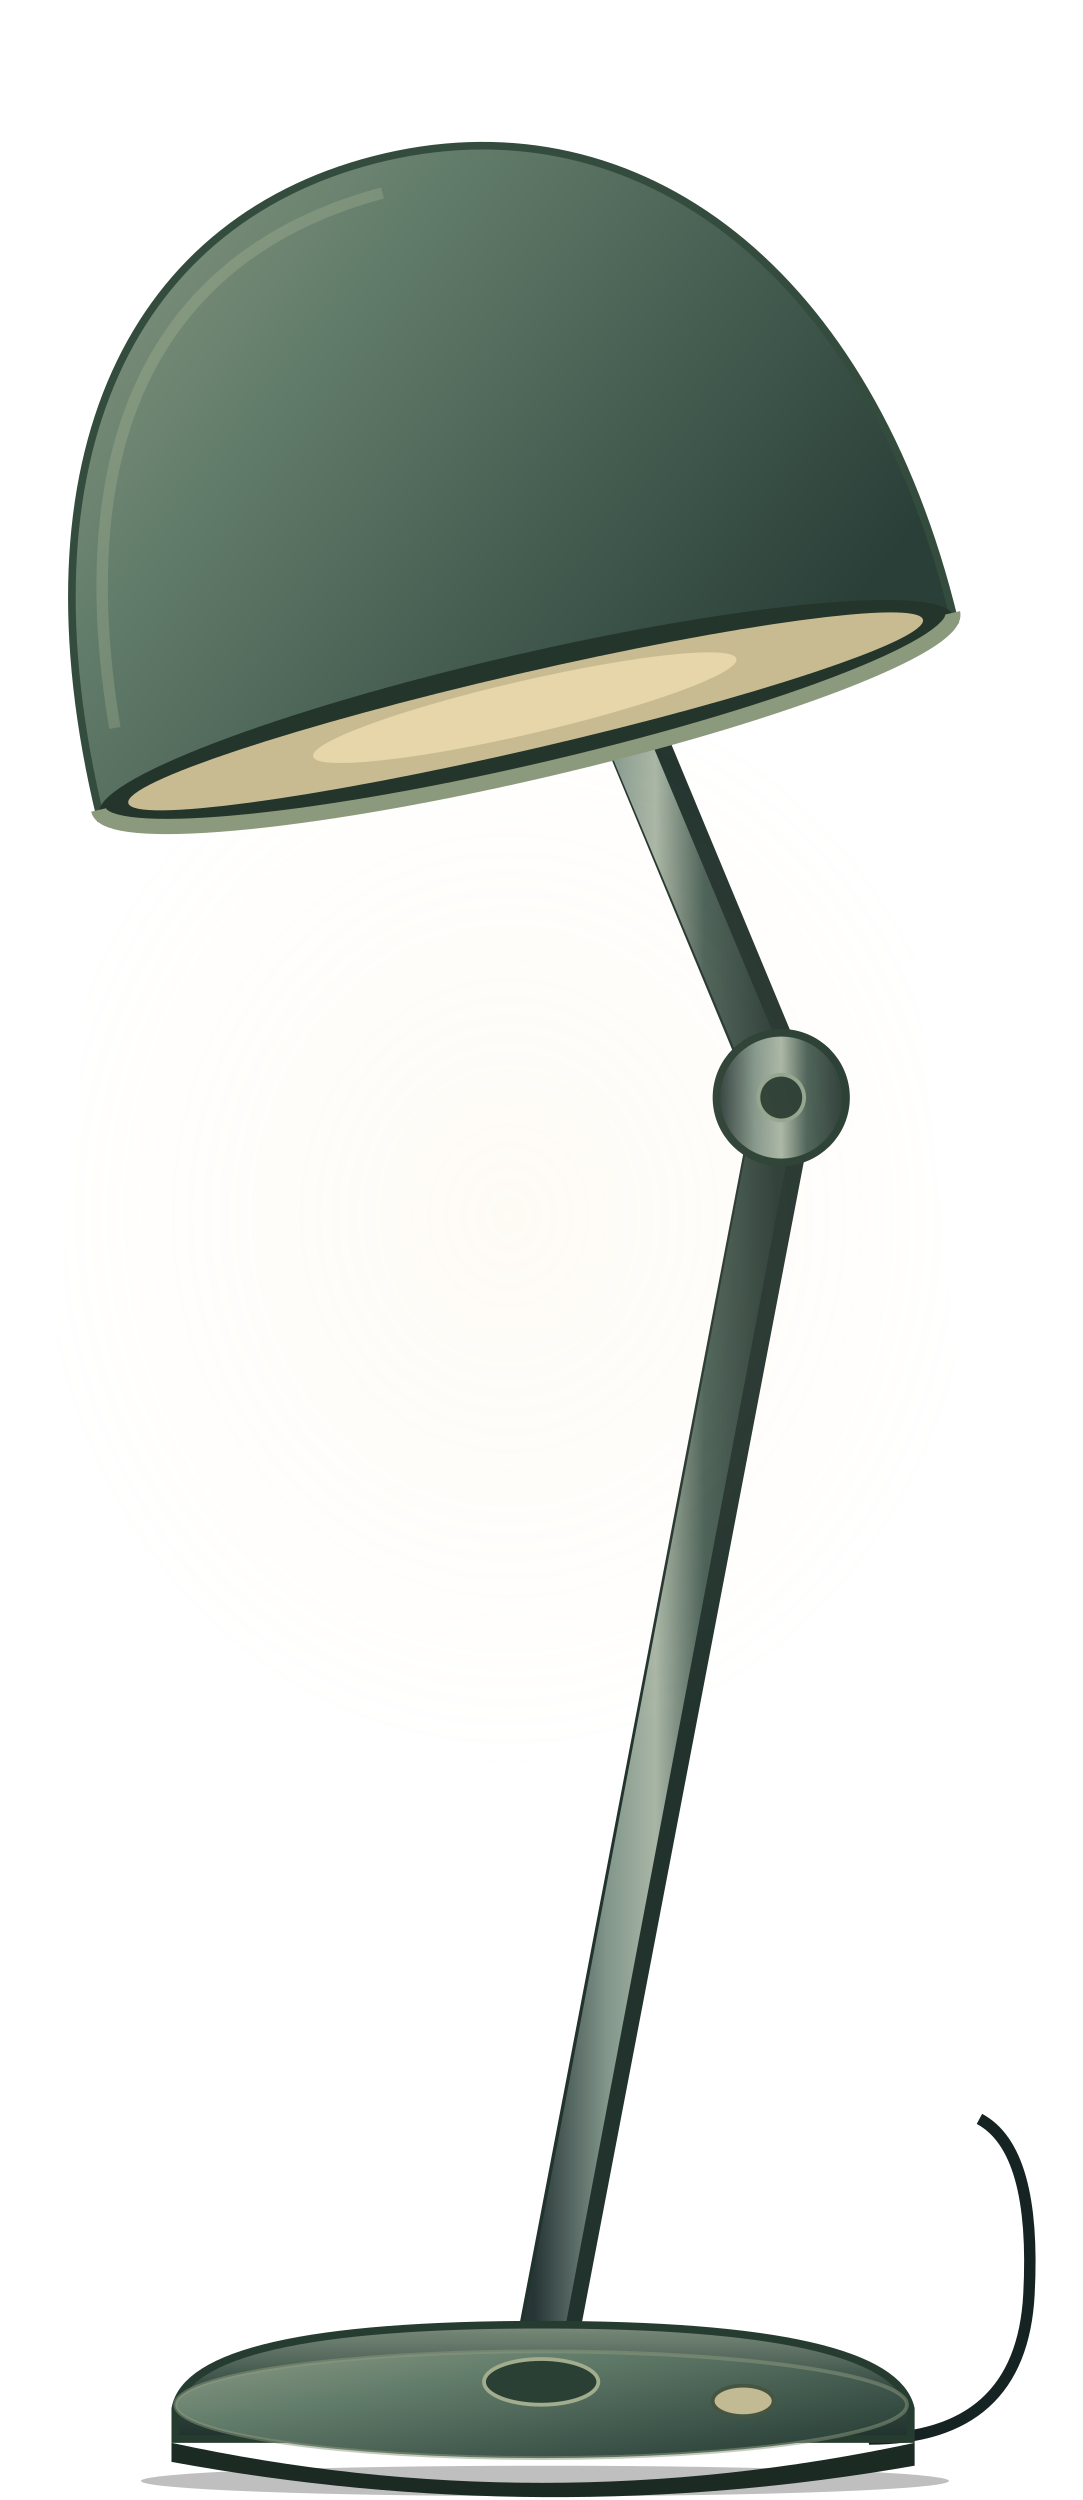
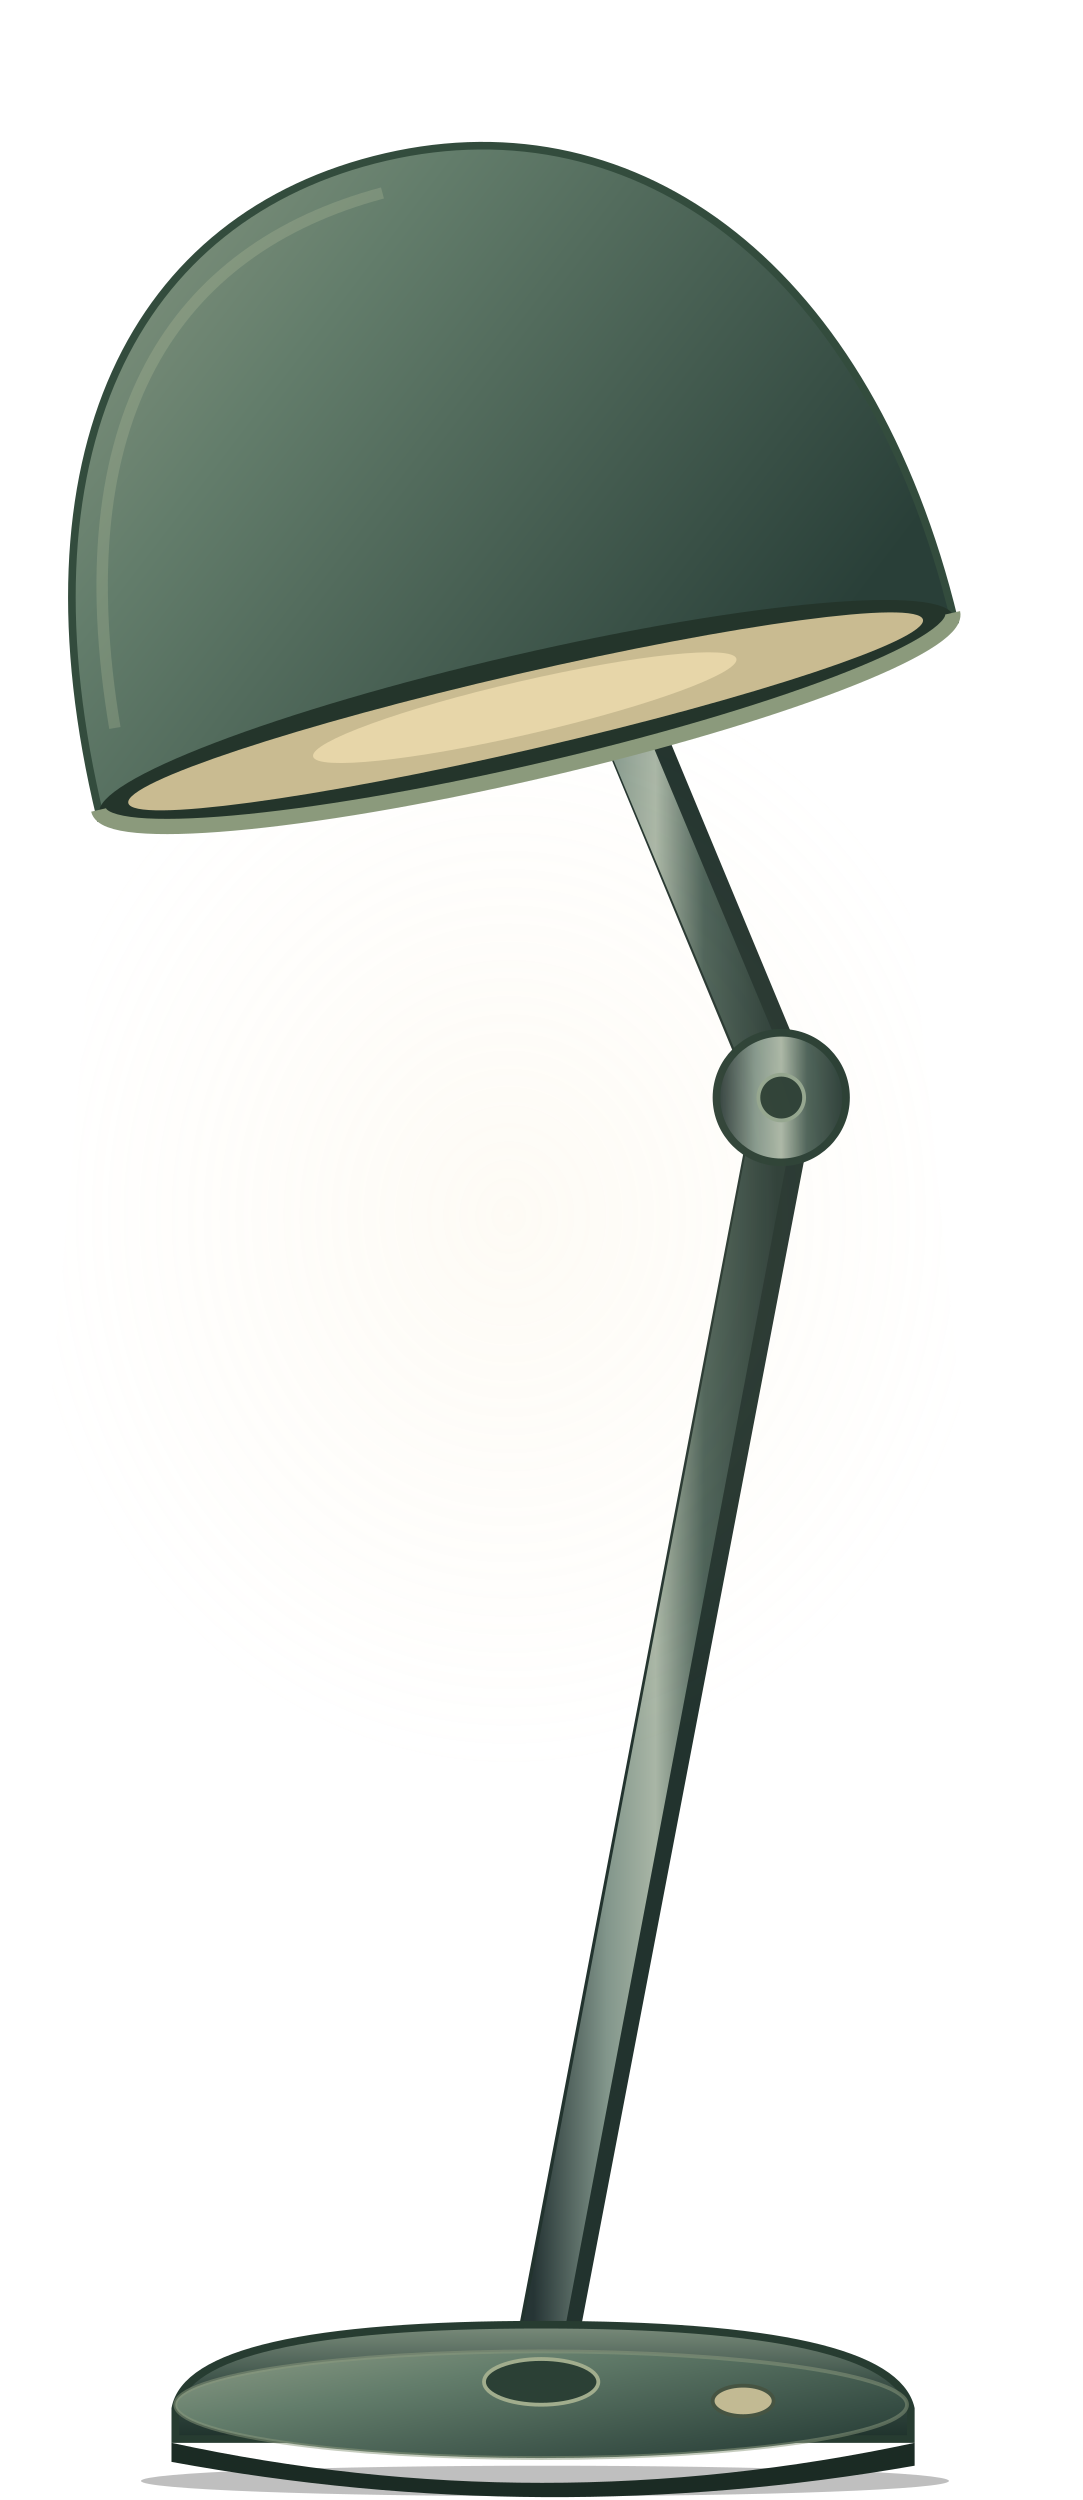
<svg xmlns="http://www.w3.org/2000/svg" width="284" height="656" viewBox="0 0 284 656">
  <defs>
    <linearGradient id="metal">
      <stop stop-color="#263535" />
      <stop offset=".3" stop-color="#82968b" />
      <stop offset=".5" stop-color="#a9b6a6" />
      <stop offset=".7" stop-color="#4a6057" />
      <stop offset="1" stop-color="#283a35" />
    </linearGradient>
    <linearGradient id="shade" x1="0" y1="0" x2="1" y2=".8">
      <stop stop-color="#8c9b85" />
      <stop offset=".35" stop-color="#637d6b" />
      <stop offset="1" stop-color="#293f38" />
    </linearGradient>
    <radialGradient id="light">
      <stop stop-color="#f5dfad" stop-opacity=".12" />
      <stop offset="1" stop-color="#f5dfad" stop-opacity="0" />
    </radialGradient>
    <linearGradient id="base" x1="0" y1="0" x2="0" y2="1">
      <stop stop-color="#7a8c7b" />
      <stop offset=".5" stop-color="#3c5148" />
      <stop offset="1" stop-color="#1f322c" />
    </linearGradient>
  </defs>
  <ellipse cx="143" cy="651" rx="106" ry="4" fill="#000" opacity=".25" />
-   <path d="M228 640q40 0 42-38t-13-46" fill="none" stroke="#152322" stroke-width="3" />
  <path d="M141 628 206 288 147 146" fill="none" stroke="#22332e" stroke-width="16" stroke-linejoin="round" />
  <path d="M140 625 204 288 145 147" fill="none" stroke="url(#metal)" stroke-width="11" stroke-linejoin="round" />
  <circle cx="205" cy="288" r="17" fill="url(#metal)" stroke="#263c32" stroke-width="2" />
  <circle cx="205" cy="288" r="6" fill="#283c33" stroke="#91a48e" />
  <circle cx="146" cy="147" r="12" fill="url(#metal)" />
  <path d="m26 223 206-49 30 290H5Z" fill="url(#light)" />
  <g transform="rotate(-13 135 174)">
    <path d="M20 189C19 91 64 37 132 37s117 57 118 152Z" fill="url(#shade)" stroke="#334c3d" stroke-width="2" />
    <path d="M29 167C34 85 72 48 129 46" fill="none" stroke="#c2c9a4" stroke-opacity=".24" stroke-width="3" />
    <ellipse cx="135" cy="188" rx="115" ry="16" fill="#24352b" />
    <ellipse cx="135" cy="187" rx="107" ry="10" fill="#c9bb91" />
    <ellipse cx="135" cy="186" rx="57" ry="7" fill="#e7d6a9" />
    <path d="M20 187a115 16 0 0 0 230 0" fill="none" stroke="#8b9a7c" stroke-width="4" />
  </g>
  <path d="M46 632q4-22 96-22t97 22v8H46Z" fill="url(#base)" stroke="#273c31" stroke-width="2" />
  <ellipse cx="142" cy="631" rx="96" ry="14" fill="url(#shade)" stroke="#8d9b7e" stroke-opacity=".5" />
  <ellipse cx="142" cy="625" rx="15" ry="6" fill="#2b4035" stroke="#a1ad8d" stroke-width="1" />
  <path d="M45 641q97 21 195 0v6q-97 17-195-1Z" fill="#1b2b24" />
  <ellipse cx="195" cy="630" rx="8" ry="4" fill="#c2ba93" stroke="#465442" />
</svg>
